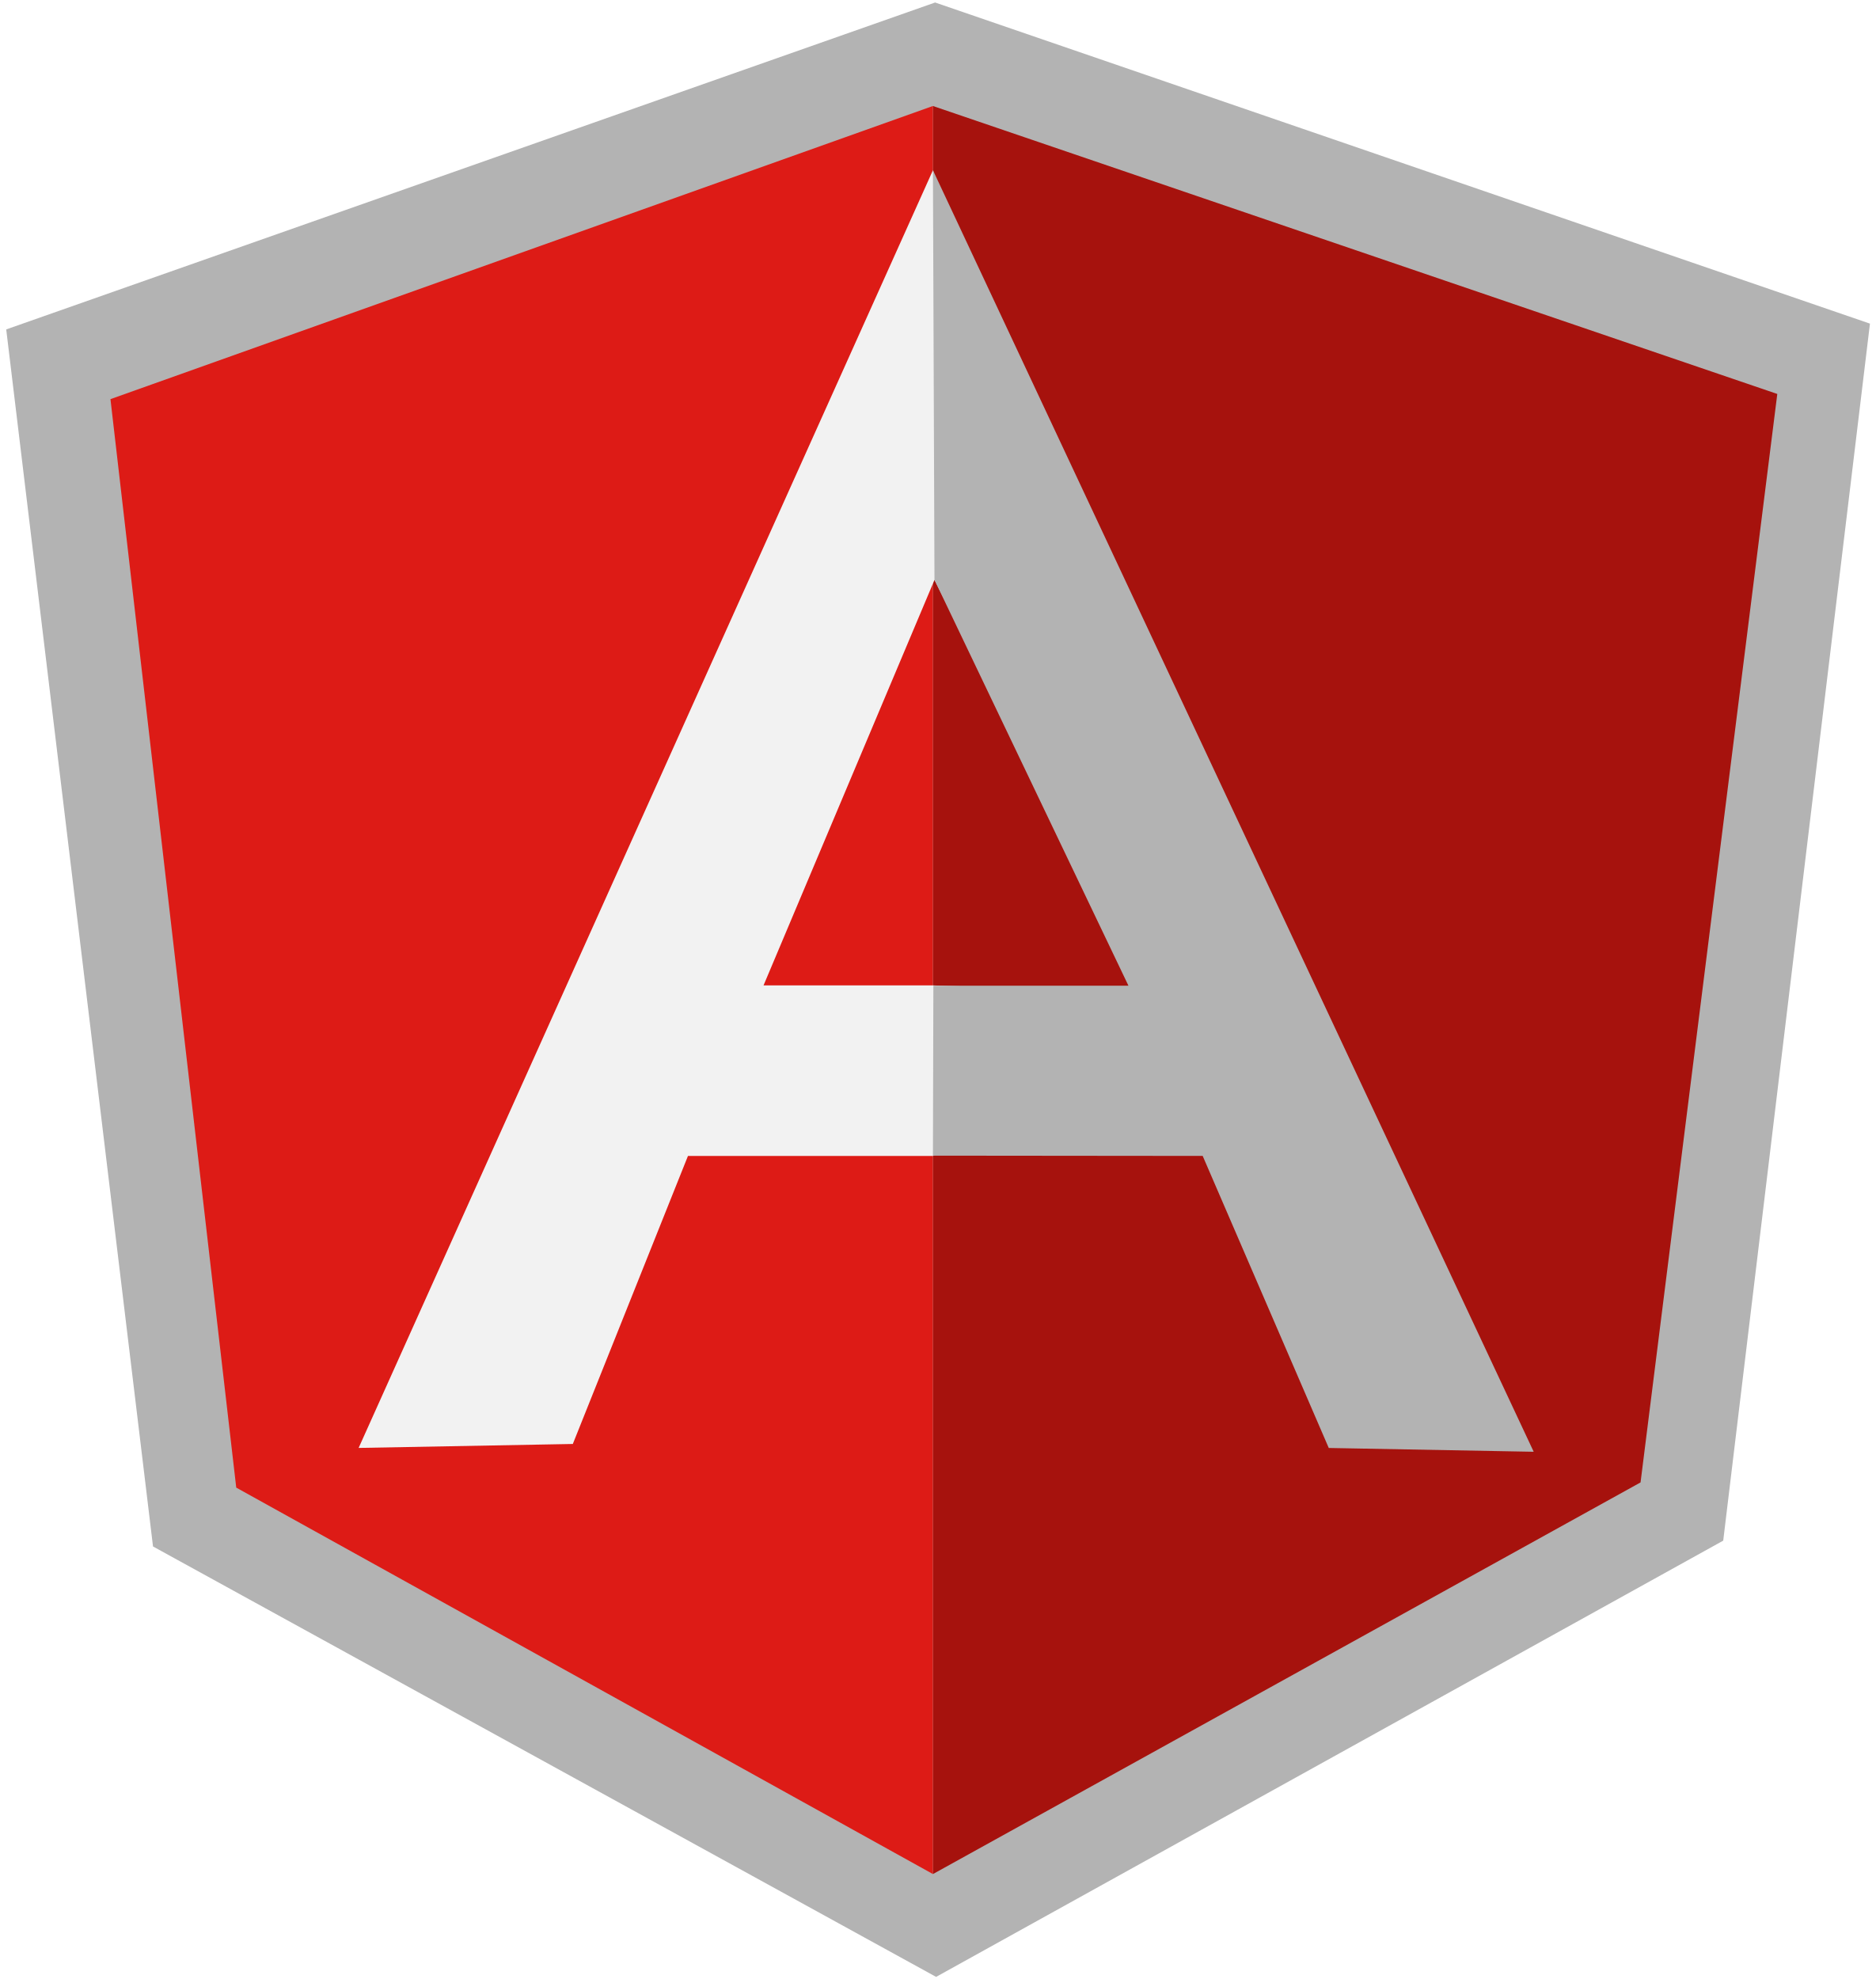
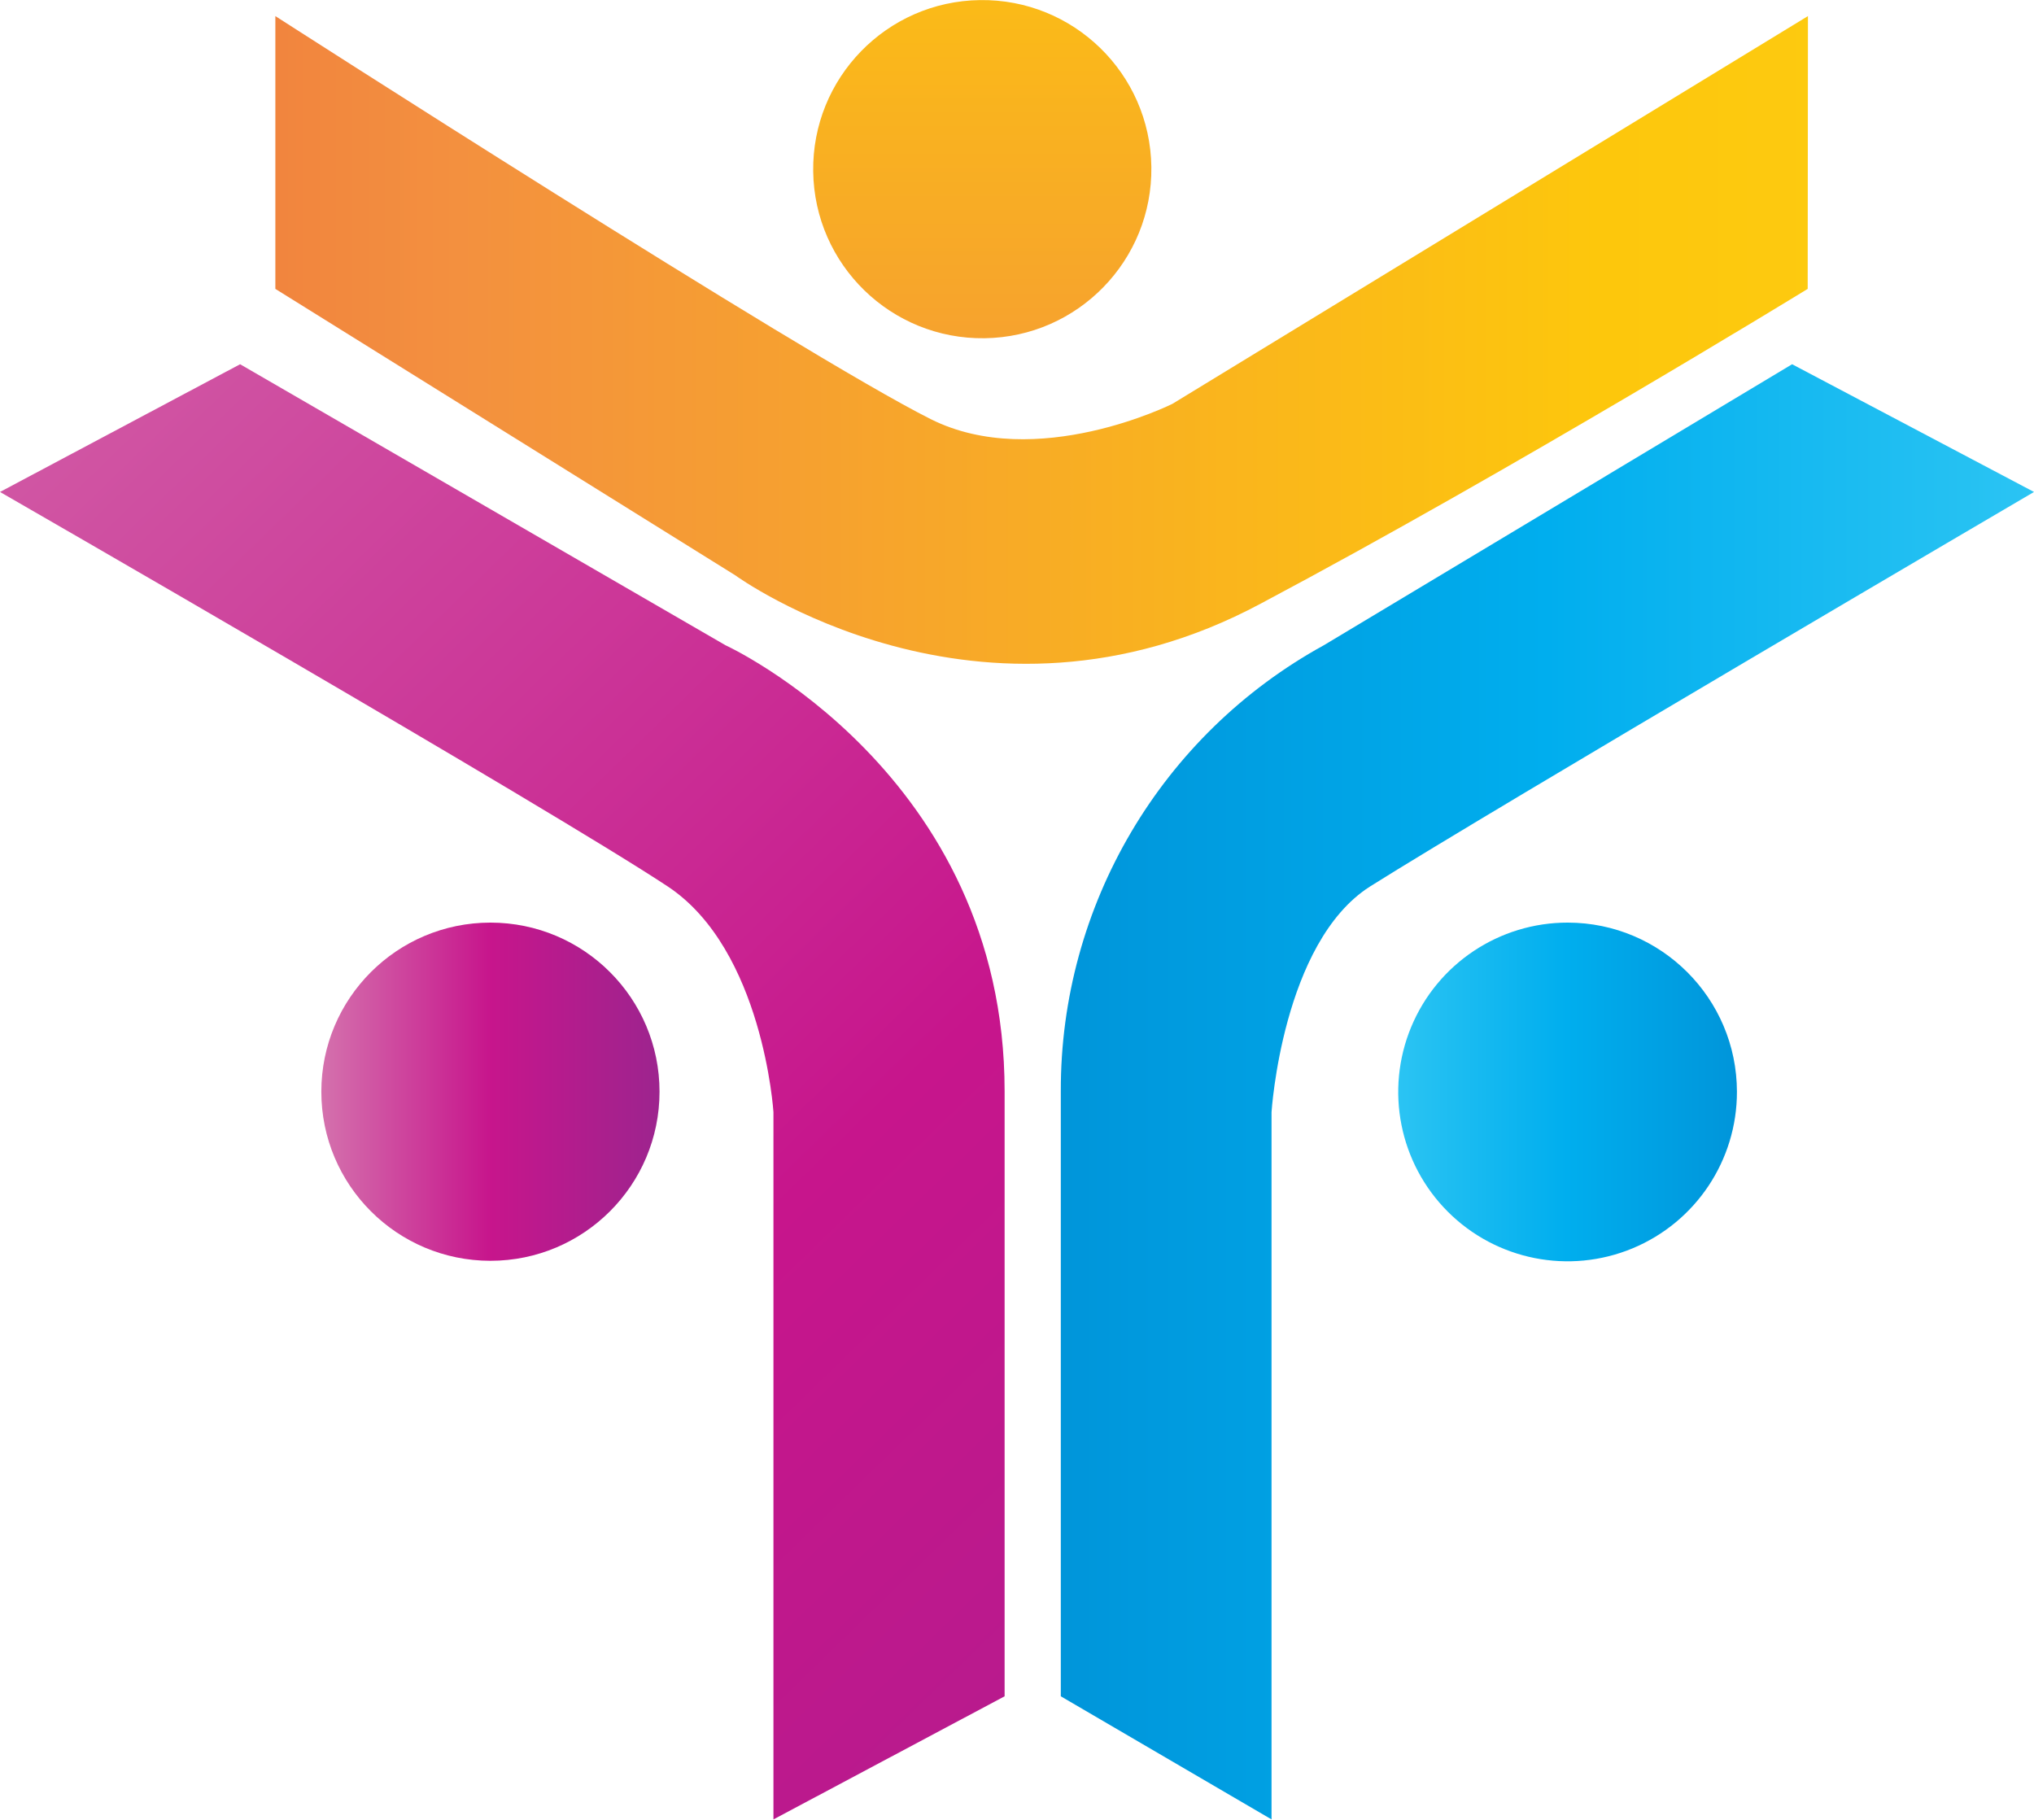
- <svg xmlns="http://www.w3.org/2000/svg" width="2370" height="2500" viewBox="0 0 256 270" preserveAspectRatio="xMinYMin meet">
-   <path d="M127.606.341L.849 44.95 20.88 211.022l106.86 58.732 107.412-59.528L255.175 44.16 127.606.341z" fill="#B3B3B3" />
-   <path d="M242.532 53.758L127.31 14.466v241.256l96.561-53.441 18.66-148.523z" fill="#A6120D" />
-   <path d="M15.073 54.466l17.165 148.525 95.07 52.731V14.462L15.074 54.465z" fill="#DD1B16" />
-   <path d="M159.027 142.898L127.31 157.73H93.881l-15.714 39.305-29.228.54L127.31 23.227l31.717 119.672zm-3.066-7.467l-28.44-56.303-23.329 55.334h23.117l28.652.97z" fill="#F2F2F2" />
-   <path d="M127.309 23.226l.21 55.902 26.47 55.377h-26.62l-.06 23.189 36.81.035 17.204 39.852 27.967.518-81.981-174.873z" fill="#B3B3B3" />
+ <svg xmlns="http://www.w3.org/2000/svg" xmlns:xlink="http://www.w3.org/1999/xlink" viewBox="0 0 79.63 71.23">
+   <defs>
+     <style>.cls-1{fill:url(#Magenta);}.cls-2{fill:url(#Blue);}.cls-3{fill:url(#Orange_Yellow);}.cls-4{fill:url(#Magenta-2);}.cls-5{fill:url(#Blue-2);}.cls-6{fill:url(#Orange_Yellow-2);}</style>
+     <linearGradient id="Magenta" x1="-11.25" y1="5.79" x2="70.97" y2="90.28" gradientUnits="userSpaceOnUse">
+       <stop offset="0" stop-color="#d471ad" />
+       <stop offset="0.5" stop-color="#c7158c" />
+       <stop offset="1" stop-color="#9d248e" />
+     </linearGradient>
+     <linearGradient id="Blue" x1="2009.7" y1="42.74" x2="2047.8" y2="42.74" gradientTransform="matrix(-1, 0, 0, 1, 2089.33, 0)" gradientUnits="userSpaceOnUse">
+       <stop offset="0" stop-color="#2bc4f3" />
+       <stop offset="0.5" stop-color="#00aeee" />
+       <stop offset="1" stop-color="#0095da" />
+     </linearGradient>
+     <linearGradient id="Orange_Yellow" x1="94.78" y1="13.3" x2="-19.97" y2="13.3" gradientUnits="userSpaceOnUse">
+       <stop offset="0" stop-color="#fff33b" />
+       <stop offset="0.04" stop-color="#fee72e" />
+       <stop offset="0.12" stop-color="#fed51b" />
+       <stop offset="0.2" stop-color="#fdca10" />
+       <stop offset="0.28" stop-color="#fdc70c" />
+       <stop offset="0.67" stop-color="#f3903f" />
+       <stop offset="0.89" stop-color="#ed683c" />
+       <stop offset="1" stop-color="#e93e3a" />
+     </linearGradient>
+     <linearGradient id="Magenta-2" x1="12.58" y1="42.74" x2="25.82" y2="42.74" xlink:href="#Magenta" />
+     <linearGradient id="Blue-2" x1="54.71" y1="42.74" x2="67.96" y2="42.74" gradientTransform="matrix(1, 0, 0, 1, 0, 0)" xlink:href="#Blue" />
+     <linearGradient id="Orange_Yellow-2" x1="38.46" y1="-28.27" x2="38.46" y2="48.54" gradientTransform="translate(0.09 -0.52) rotate(0.77)" xlink:href="#Orange_Yellow" />
+   </defs>
+   <g id="Camada_2" data-name="Camada 2">
+     <g id="Camada_1-2" data-name="Camada 1">
+       <path class="cls-1" d="M30.28,71.23V43.54s-.4-6.35-4.13-8.83C21.43,31.59,0,19.26,0,19.26l9.4-5,19,11s10.93,5,10.93,17.46V66.41Z" />
+       <path class="cls-2" d="M49.78,71.23V43.54s.42-6.64,3.85-8.83c4.76-3,26-15.45,26-15.45l-9.47-5-18.33,11a19.86,19.86,0,0,0-10.3,17.46V66.41Z" />
+       <path class="cls-3" d="M70.78.63,45.9,15.81s-5.33,2.67-9.46.6C31.39,13.88,10.78.63,10.78.63V11.31l18,11.21s9.59,7,20.58,1.11c9.92-5.27,21.41-12.32,21.41-12.32Z" />
+       <path class="cls-4" d="M25.82,42.74a6.62,6.62,0,1,1-6.62-6.62A6.62,6.62,0,0,1,25.82,42.74Z" />
+       <path class="cls-5" d="M68,42.74a6.63,6.63,0,1,1-6.62-6.62A6.63,6.63,0,0,1,68,42.74Z" />
+       <circle class="cls-6" cx="38.46" cy="6.62" r="6.62" transform="translate(-0.09 0.52) rotate(-0.77)" />
+     </g>
+   </g>
</svg>
